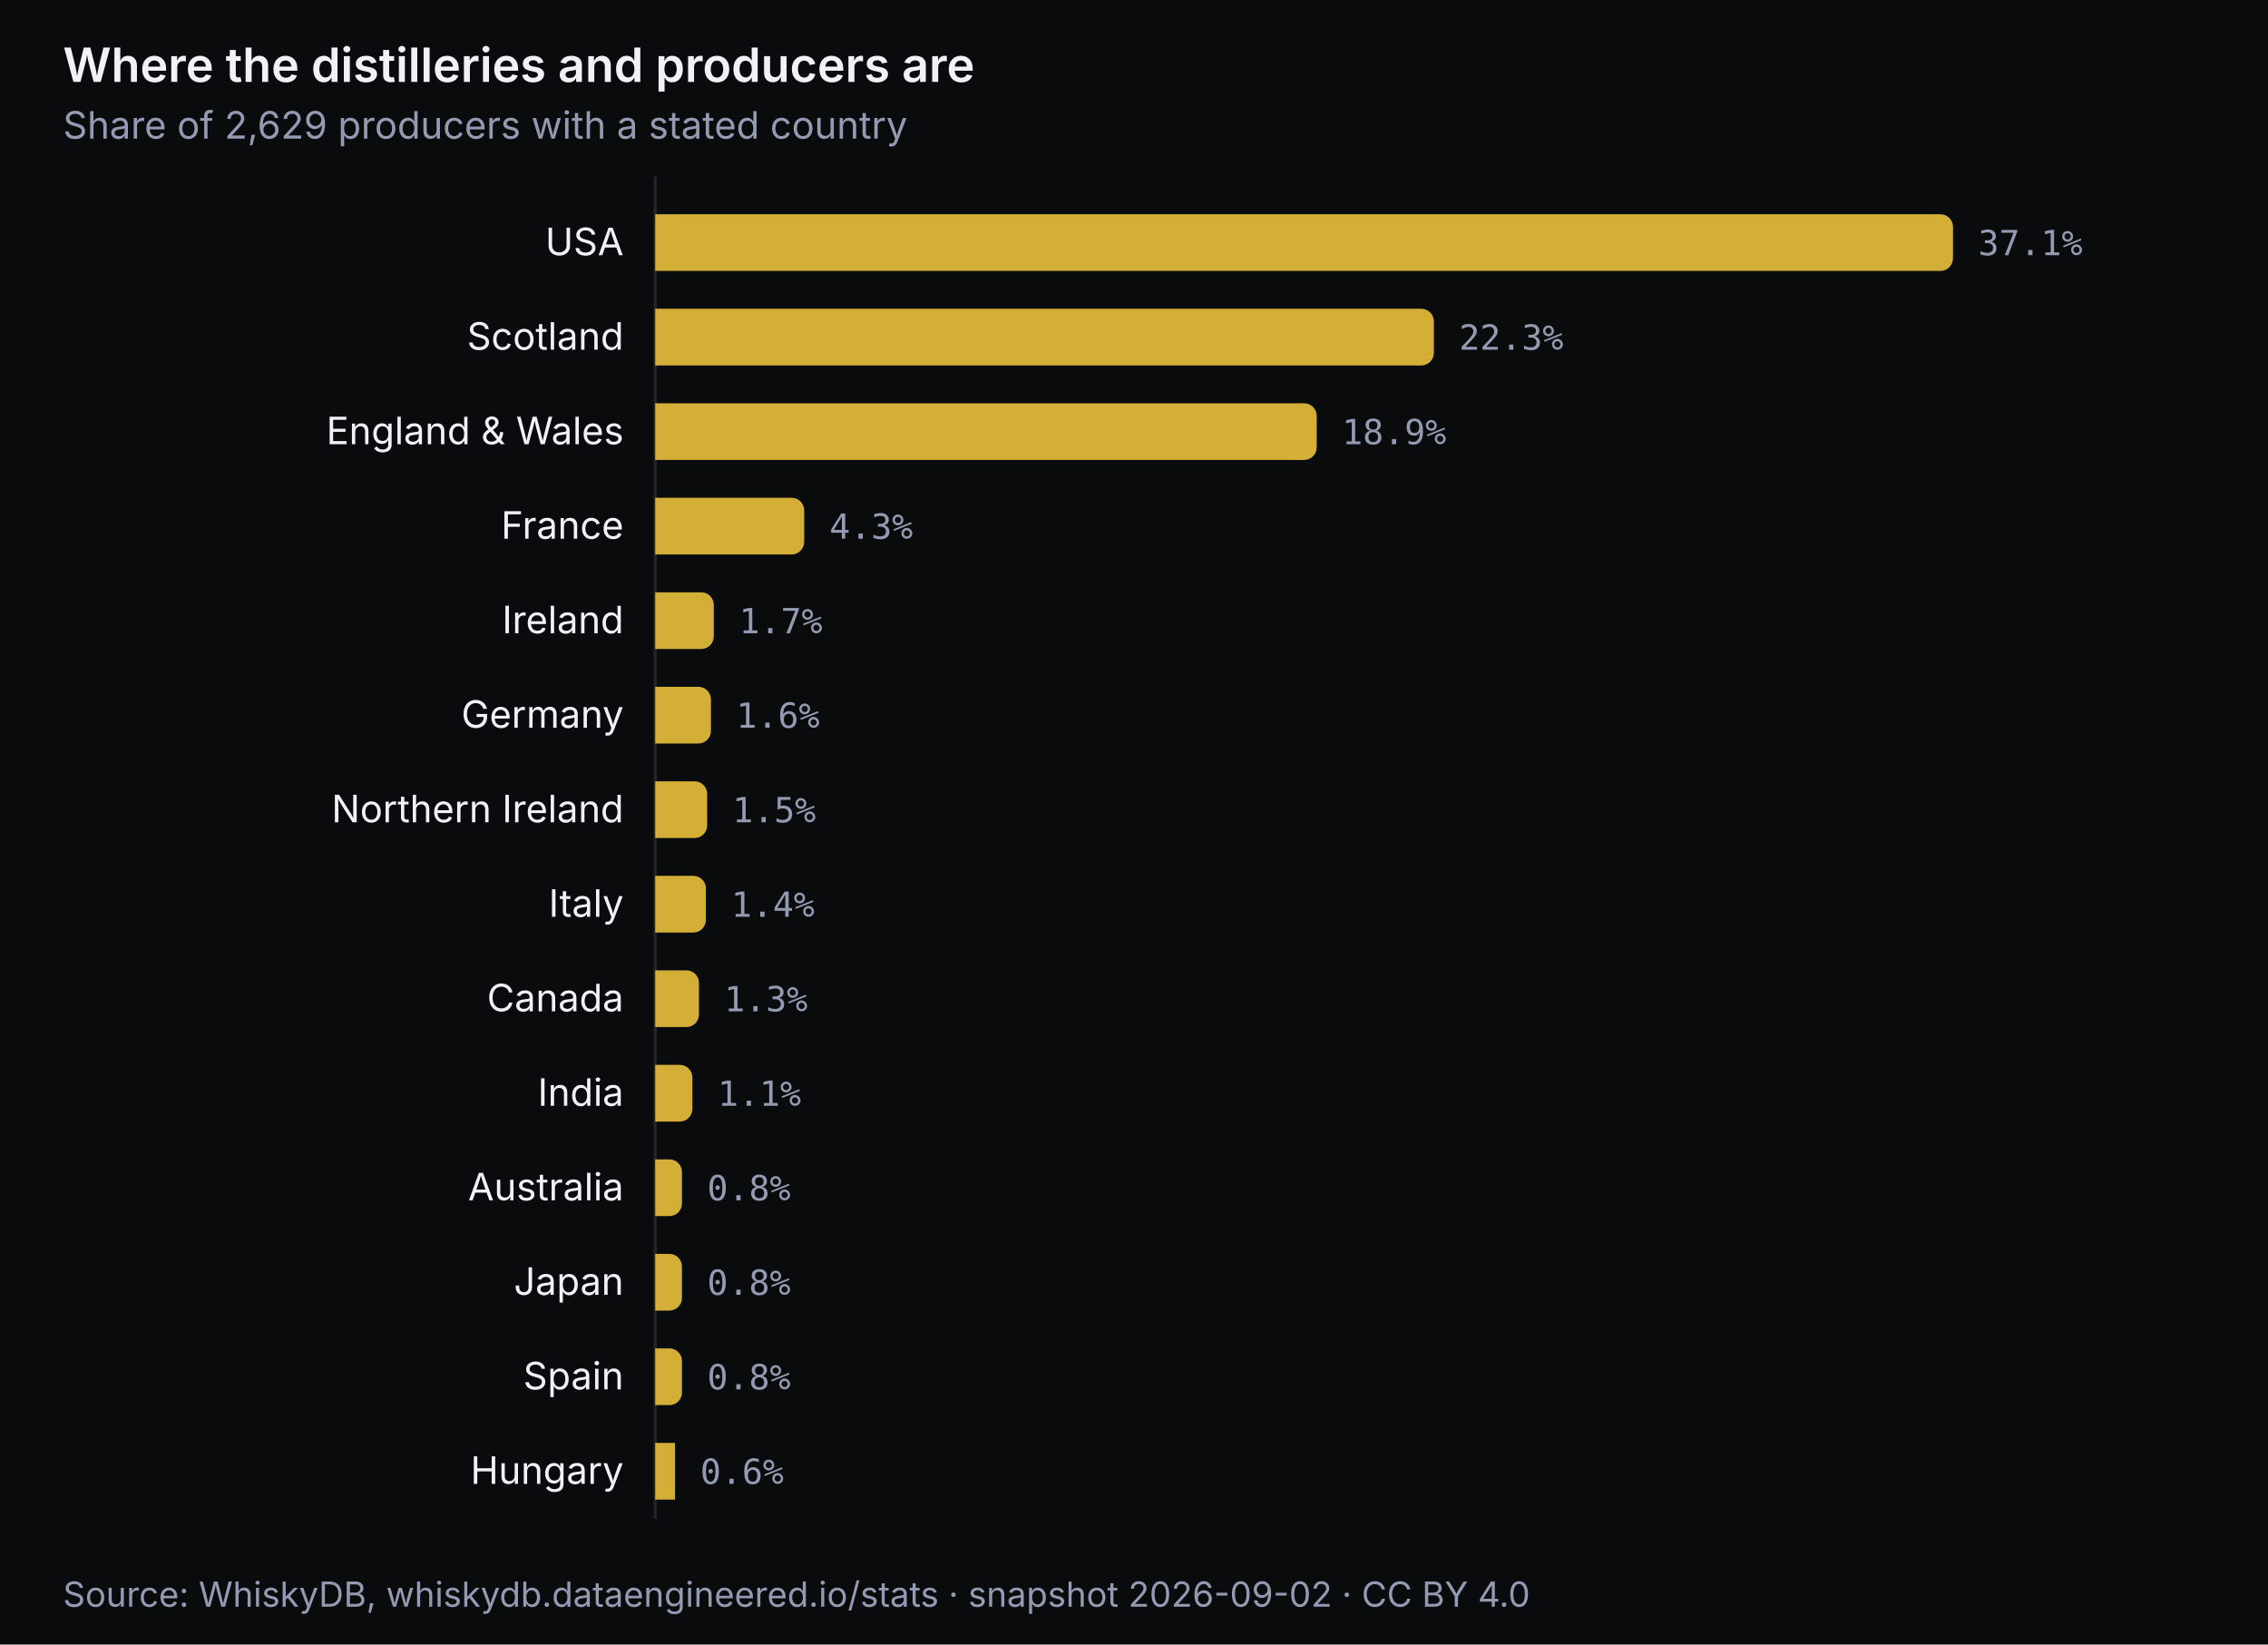
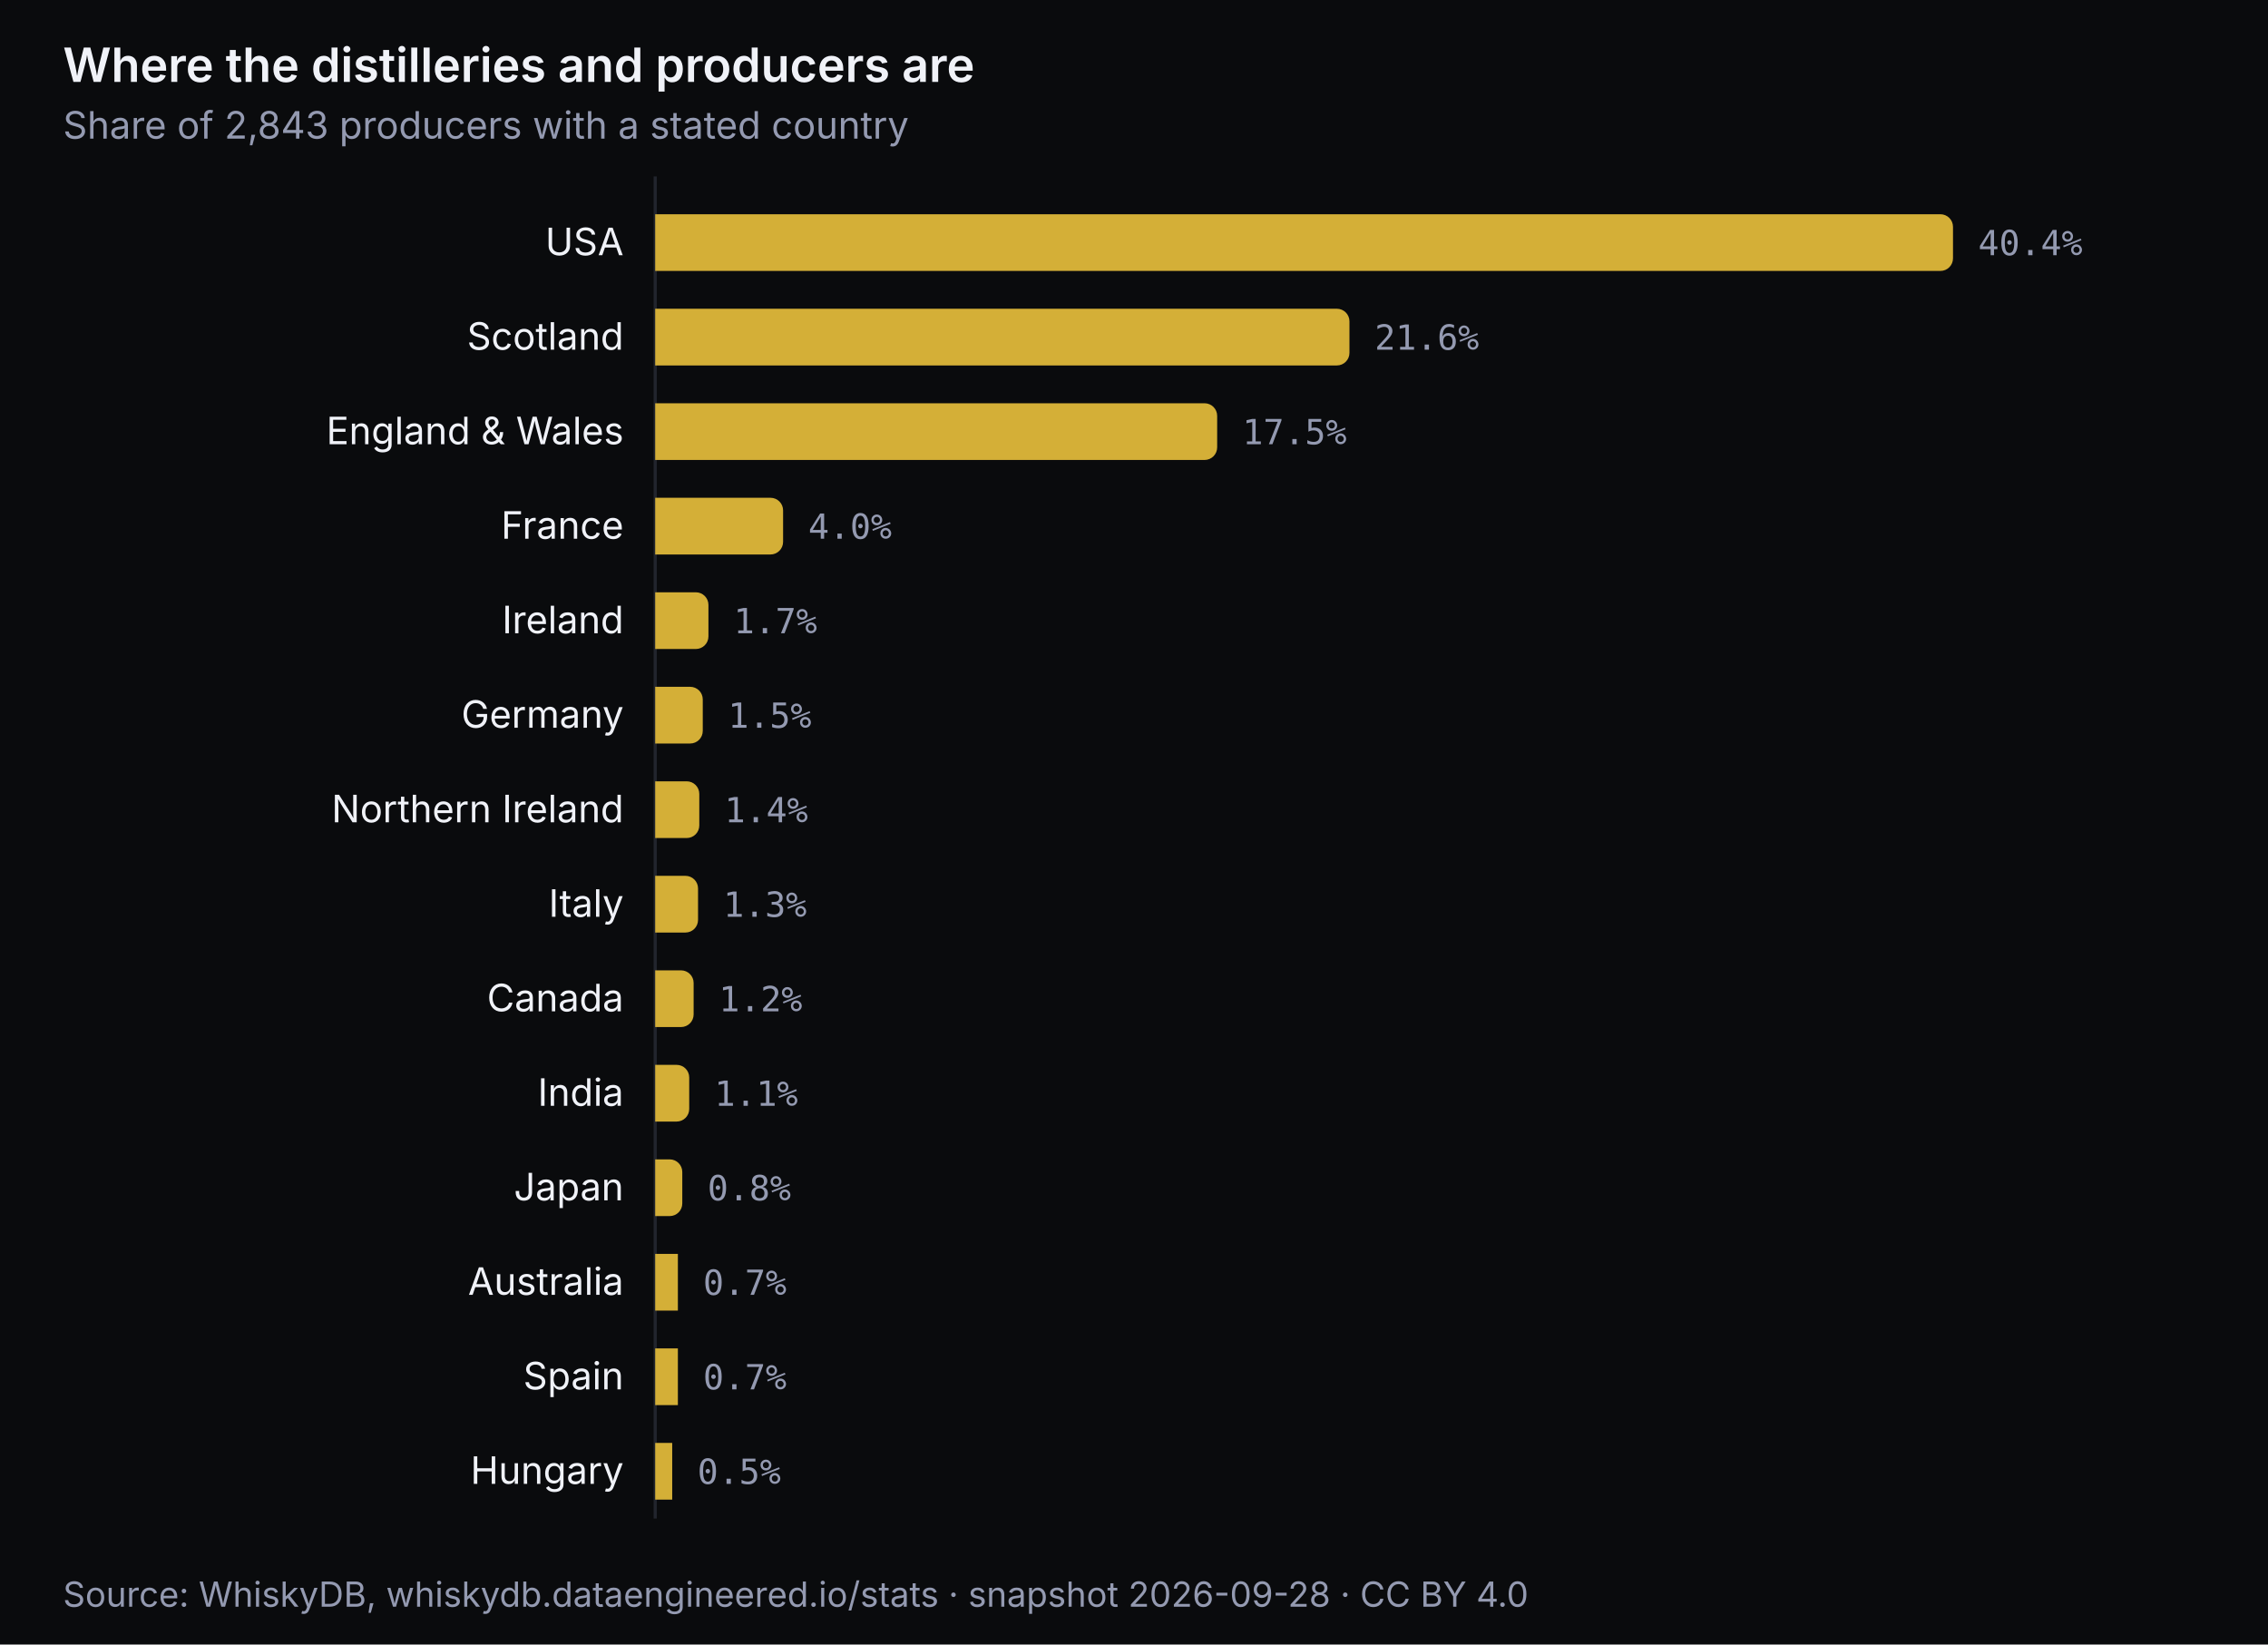
<svg xmlns="http://www.w3.org/2000/svg" viewBox="0 0 720 522" width="720" height="522" role="img" aria-labelledby="t-producers-by-country d-producers-by-country" font-family="'Inter', 'Outfit', system-ui, -apple-system, 'Segoe UI', sans-serif" font-size="12">
  <rect width="720" height="522" fill="#0a0b0d" />
  <text x="20" y="26" font-size="15" font-weight="600" fill="#f0f2f8">Where the distilleries and producers are</text>
-   <text x="20" y="44" font-size="12" fill="#949ab1">Share of 2,629 producers with a stated country</text>
+   <text x="20" y="44" font-size="12" fill="#949ab1">Share of 2,843 producers with a stated country</text>
  <line x1="208" y1="56" x2="208" y2="482" stroke="#22252d" stroke-width="1" />
  <g>
    <rect x="0" y="62" width="720" height="30" fill="transparent" />
    <path d="M208 68.0 h408.0 a4 4 0 0 1 4 4 v10 a4 4 0 0 1 -4 4 h-408.0 z" fill="#d4af37" />
    <text x="198" y="81.0" text-anchor="end" fill="#f0f2f8">USA</text>
-     <text x="628.0" y="81.0" fill="#949ab1" font-family="'Fira Code', ui-monospace, Menlo, Consolas, monospace" font-size="11">37.1%</text>
+     <text x="628.0" y="81.0" fill="#949ab1" font-family="'Fira Code', ui-monospace, Menlo, Consolas, monospace" font-size="11">40.4%</text>
  </g>
  <g>
    <rect x="0" y="92" width="720" height="30" fill="transparent" />
-     <path d="M208 98.0 h243.2 a4 4 0 0 1 4 4 v10 a4 4 0 0 1 -4 4 h-243.2 z" fill="#d4af37" />
+     <path d="M208 98.0 h216.4 a4 4 0 0 1 4 4 v10 a4 4 0 0 1 -4 4 h-216.4 z" fill="#d4af37" />
    <text x="198" y="111.0" text-anchor="end" fill="#f0f2f8">Scotland</text>
-     <text x="463.2" y="111.0" fill="#949ab1" font-family="'Fira Code', ui-monospace, Menlo, Consolas, monospace" font-size="11">22.3%</text>
+     <text x="436.4" y="111.0" fill="#949ab1" font-family="'Fira Code', ui-monospace, Menlo, Consolas, monospace" font-size="11">21.6%</text>
  </g>
  <g>
    <rect x="0" y="122" width="720" height="30" fill="transparent" />
-     <path d="M208 128.0 h206.0 a4 4 0 0 1 4 4 v10 a4 4 0 0 1 -4 4 h-206.0 z" fill="#d4af37" />
+     <path d="M208 128.0 h174.4 a4 4 0 0 1 4 4 v10 a4 4 0 0 1 -4 4 h-174.4 z" fill="#d4af37" />
    <text x="198" y="141.0" text-anchor="end" fill="#f0f2f8">England &amp; Wales</text>
-     <text x="426.0" y="141.0" fill="#949ab1" font-family="'Fira Code', ui-monospace, Menlo, Consolas, monospace" font-size="11">18.9%</text>
+     <text x="394.4" y="141.0" fill="#949ab1" font-family="'Fira Code', ui-monospace, Menlo, Consolas, monospace" font-size="11">17.5%</text>
  </g>
  <g>
    <rect x="0" y="152" width="720" height="30" fill="transparent" />
-     <path d="M208 158.0 h43.3 a4 4 0 0 1 4 4 v10 a4 4 0 0 1 -4 4 h-43.3 z" fill="#d4af37" />
+     <path d="M208 158.0 h36.6 a4 4 0 0 1 4 4 v10 a4 4 0 0 1 -4 4 h-36.6 z" fill="#d4af37" />
    <text x="198" y="171.0" text-anchor="end" fill="#f0f2f8">France</text>
-     <text x="263.3" y="171.0" fill="#949ab1" font-family="'Fira Code', ui-monospace, Menlo, Consolas, monospace" font-size="11">4.3%</text>
+     <text x="256.6" y="171.0" fill="#949ab1" font-family="'Fira Code', ui-monospace, Menlo, Consolas, monospace" font-size="11">4.0%</text>
  </g>
  <g>
    <rect x="0" y="182" width="720" height="30" fill="transparent" />
-     <path d="M208 188.0 h14.6 a4 4 0 0 1 4 4 v10 a4 4 0 0 1 -4 4 h-14.6 z" fill="#d4af37" />
+     <path d="M208 188.0 h12.9 a4 4 0 0 1 4 4 v10 a4 4 0 0 1 -4 4 h-12.9 z" fill="#d4af37" />
    <text x="198" y="201.0" text-anchor="end" fill="#f0f2f8">Ireland</text>
-     <text x="234.6" y="201.0" fill="#949ab1" font-family="'Fira Code', ui-monospace, Menlo, Consolas, monospace" font-size="11">1.7%</text>
+     <text x="232.9" y="201.0" fill="#949ab1" font-family="'Fira Code', ui-monospace, Menlo, Consolas, monospace" font-size="11">1.7%</text>
  </g>
  <g>
    <rect x="0" y="212" width="720" height="30" fill="transparent" />
-     <path d="M208 218.0 h13.7 a4 4 0 0 1 4 4 v10 a4 4 0 0 1 -4 4 h-13.7 z" fill="#d4af37" />
+     <path d="M208 218.0 h11.1 a4 4 0 0 1 4 4 v10 a4 4 0 0 1 -4 4 h-11.1 z" fill="#d4af37" />
    <text x="198" y="231.0" text-anchor="end" fill="#f0f2f8">Germany</text>
-     <text x="233.7" y="231.0" fill="#949ab1" font-family="'Fira Code', ui-monospace, Menlo, Consolas, monospace" font-size="11">1.6%</text>
+     <text x="231.1" y="231.0" fill="#949ab1" font-family="'Fira Code', ui-monospace, Menlo, Consolas, monospace" font-size="11">1.5%</text>
  </g>
  <g>
    <rect x="0" y="242" width="720" height="30" fill="transparent" />
-     <path d="M208 248.0 h12.5 a4 4 0 0 1 4 4 v10 a4 4 0 0 1 -4 4 h-12.5 z" fill="#d4af37" />
+     <path d="M208 248.0 h10.0 a4 4 0 0 1 4 4 v10 a4 4 0 0 1 -4 4 h-10.0 z" fill="#d4af37" />
    <text x="198" y="261.0" text-anchor="end" fill="#f0f2f8">Northern Ireland</text>
-     <text x="232.5" y="261.0" fill="#949ab1" font-family="'Fira Code', ui-monospace, Menlo, Consolas, monospace" font-size="11">1.5%</text>
+     <text x="230.0" y="261.0" fill="#949ab1" font-family="'Fira Code', ui-monospace, Menlo, Consolas, monospace" font-size="11">1.4%</text>
  </g>
  <g>
    <rect x="0" y="272" width="720" height="30" fill="transparent" />
-     <path d="M208 278.0 h12.1 a4 4 0 0 1 4 4 v10 a4 4 0 0 1 -4 4 h-12.1 z" fill="#d4af37" />
+     <path d="M208 278.0 h9.6 a4 4 0 0 1 4 4 v10 a4 4 0 0 1 -4 4 h-9.6 z" fill="#d4af37" />
    <text x="198" y="291.0" text-anchor="end" fill="#f0f2f8">Italy</text>
-     <text x="232.1" y="291.0" fill="#949ab1" font-family="'Fira Code', ui-monospace, Menlo, Consolas, monospace" font-size="11">1.4%</text>
+     <text x="229.6" y="291.0" fill="#949ab1" font-family="'Fira Code', ui-monospace, Menlo, Consolas, monospace" font-size="11">1.3%</text>
  </g>
  <g>
    <rect x="0" y="302" width="720" height="30" fill="transparent" />
-     <path d="M208 308.0 h9.9 a4 4 0 0 1 4 4 v10 a4 4 0 0 1 -4 4 h-9.9 z" fill="#d4af37" />
+     <path d="M208 308.0 h8.2 a4 4 0 0 1 4 4 v10 a4 4 0 0 1 -4 4 h-8.2 z" fill="#d4af37" />
    <text x="198" y="321.0" text-anchor="end" fill="#f0f2f8">Canada</text>
-     <text x="229.9" y="321.0" fill="#949ab1" font-family="'Fira Code', ui-monospace, Menlo, Consolas, monospace" font-size="11">1.3%</text>
+     <text x="228.2" y="321.0" fill="#949ab1" font-family="'Fira Code', ui-monospace, Menlo, Consolas, monospace" font-size="11">1.2%</text>
  </g>
  <g>
    <rect x="0" y="332" width="720" height="30" fill="transparent" />
-     <path d="M208 338.0 h7.8 a4 4 0 0 1 4 4 v10 a4 4 0 0 1 -4 4 h-7.8 z" fill="#d4af37" />
+     <path d="M208 338.0 h6.8 a4 4 0 0 1 4 4 v10 a4 4 0 0 1 -4 4 h-6.8 z" fill="#d4af37" />
    <text x="198" y="351.0" text-anchor="end" fill="#f0f2f8">India</text>
-     <text x="227.8" y="351.0" fill="#949ab1" font-family="'Fira Code', ui-monospace, Menlo, Consolas, monospace" font-size="11">1.1%</text>
+     <text x="226.8" y="351.0" fill="#949ab1" font-family="'Fira Code', ui-monospace, Menlo, Consolas, monospace" font-size="11">1.1%</text>
  </g>
  <g>
    <rect x="0" y="362" width="720" height="30" fill="transparent" />
-     <path d="M208 368.0 h4.5 a4 4 0 0 1 4 4 v10 a4 4 0 0 1 -4 4 h-4.5 z" fill="#d4af37" />
-     <text x="198" y="381.0" text-anchor="end" fill="#f0f2f8">Australia</text>
-     <text x="224.5" y="381.0" fill="#949ab1" font-family="'Fira Code', ui-monospace, Menlo, Consolas, monospace" font-size="11">0.8%</text>
+     <path d="M208 368.0 h4.6 a4 4 0 0 1 4 4 v10 a4 4 0 0 1 -4 4 h-4.6 z" fill="#d4af37" />
+     <text x="198" y="381.0" text-anchor="end" fill="#f0f2f8">Japan</text>
+     <text x="224.6" y="381.0" fill="#949ab1" font-family="'Fira Code', ui-monospace, Menlo, Consolas, monospace" font-size="11">0.8%</text>
  </g>
  <g>
    <rect x="0" y="392" width="720" height="30" fill="transparent" />
-     <path d="M208 398.0 h4.5 a4 4 0 0 1 4 4 v10 a4 4 0 0 1 -4 4 h-4.5 z" fill="#d4af37" />
-     <text x="198" y="411.0" text-anchor="end" fill="#f0f2f8">Japan</text>
-     <text x="224.5" y="411.0" fill="#949ab1" font-family="'Fira Code', ui-monospace, Menlo, Consolas, monospace" font-size="11">0.8%</text>
+     <rect x="208" y="398.0" width="7.2" height="18" fill="#d4af37" />
+     <text x="198" y="411.0" text-anchor="end" fill="#f0f2f8">Australia</text>
+     <text x="223.2" y="411.0" fill="#949ab1" font-family="'Fira Code', ui-monospace, Menlo, Consolas, monospace" font-size="11">0.7%</text>
  </g>
  <g>
    <rect x="0" y="422" width="720" height="30" fill="transparent" />
-     <path d="M208 428.0 h4.5 a4 4 0 0 1 4 4 v10 a4 4 0 0 1 -4 4 h-4.5 z" fill="#d4af37" />
+     <rect x="208" y="428.0" width="7.2" height="18" fill="#d4af37" />
    <text x="198" y="441.0" text-anchor="end" fill="#f0f2f8">Spain</text>
-     <text x="224.5" y="441.0" fill="#949ab1" font-family="'Fira Code', ui-monospace, Menlo, Consolas, monospace" font-size="11">0.8%</text>
+     <text x="223.2" y="441.0" fill="#949ab1" font-family="'Fira Code', ui-monospace, Menlo, Consolas, monospace" font-size="11">0.7%</text>
  </g>
  <g>
    <rect x="0" y="452" width="720" height="30" fill="transparent" />
-     <rect x="208" y="458.0" width="6.3" height="18" fill="#d4af37" />
+     <rect x="208" y="458.0" width="5.4" height="18" fill="#d4af37" />
    <text x="198" y="471.0" text-anchor="end" fill="#f0f2f8">Hungary</text>
-     <text x="222.3" y="471.0" fill="#949ab1" font-family="'Fira Code', ui-monospace, Menlo, Consolas, monospace" font-size="11">0.6%</text>
+     <text x="221.4" y="471.0" fill="#949ab1" font-family="'Fira Code', ui-monospace, Menlo, Consolas, monospace" font-size="11">0.5%</text>
  </g>
-   <text x="20" y="510" font-size="11" fill="#949ab1">Source: WhiskyDB, whiskydb.dataengineered.io/stats · snapshot 2026-09-02 · CC BY 4.0</text>
+   <text x="20" y="510" font-size="11" fill="#949ab1">Source: WhiskyDB, whiskydb.dataengineered.io/stats · snapshot 2026-09-28 · CC BY 4.0</text>
</svg>
